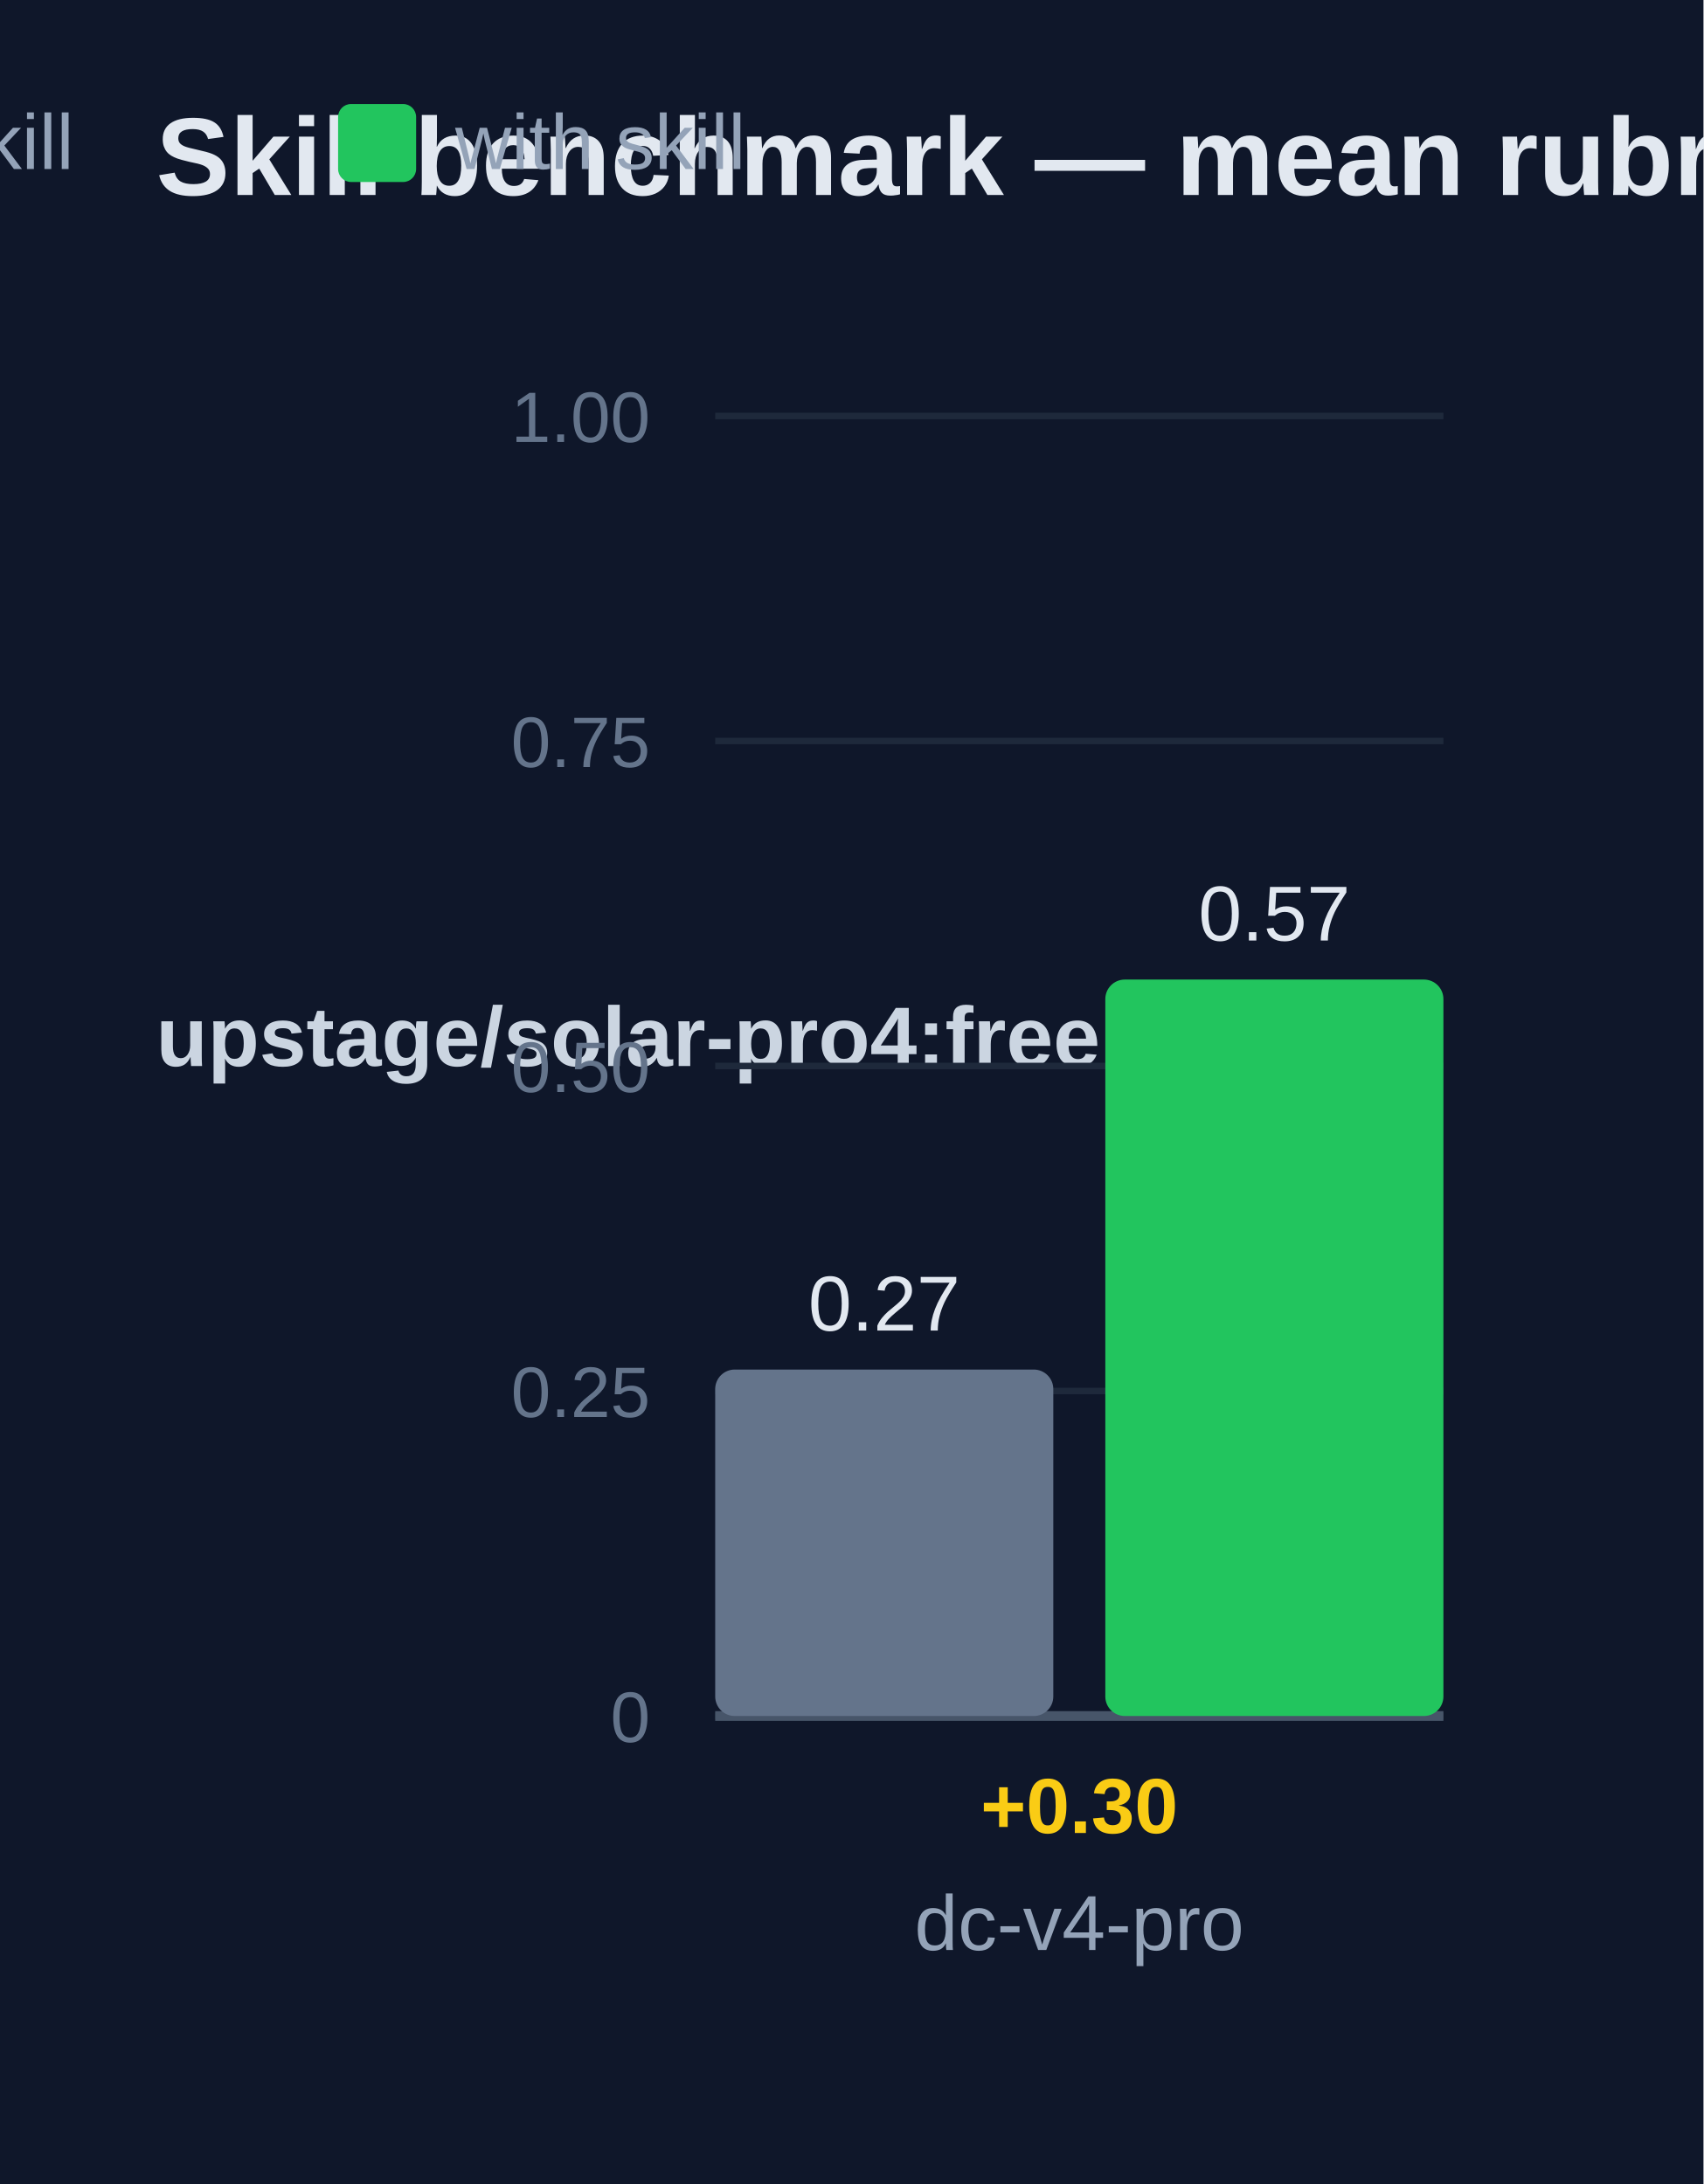
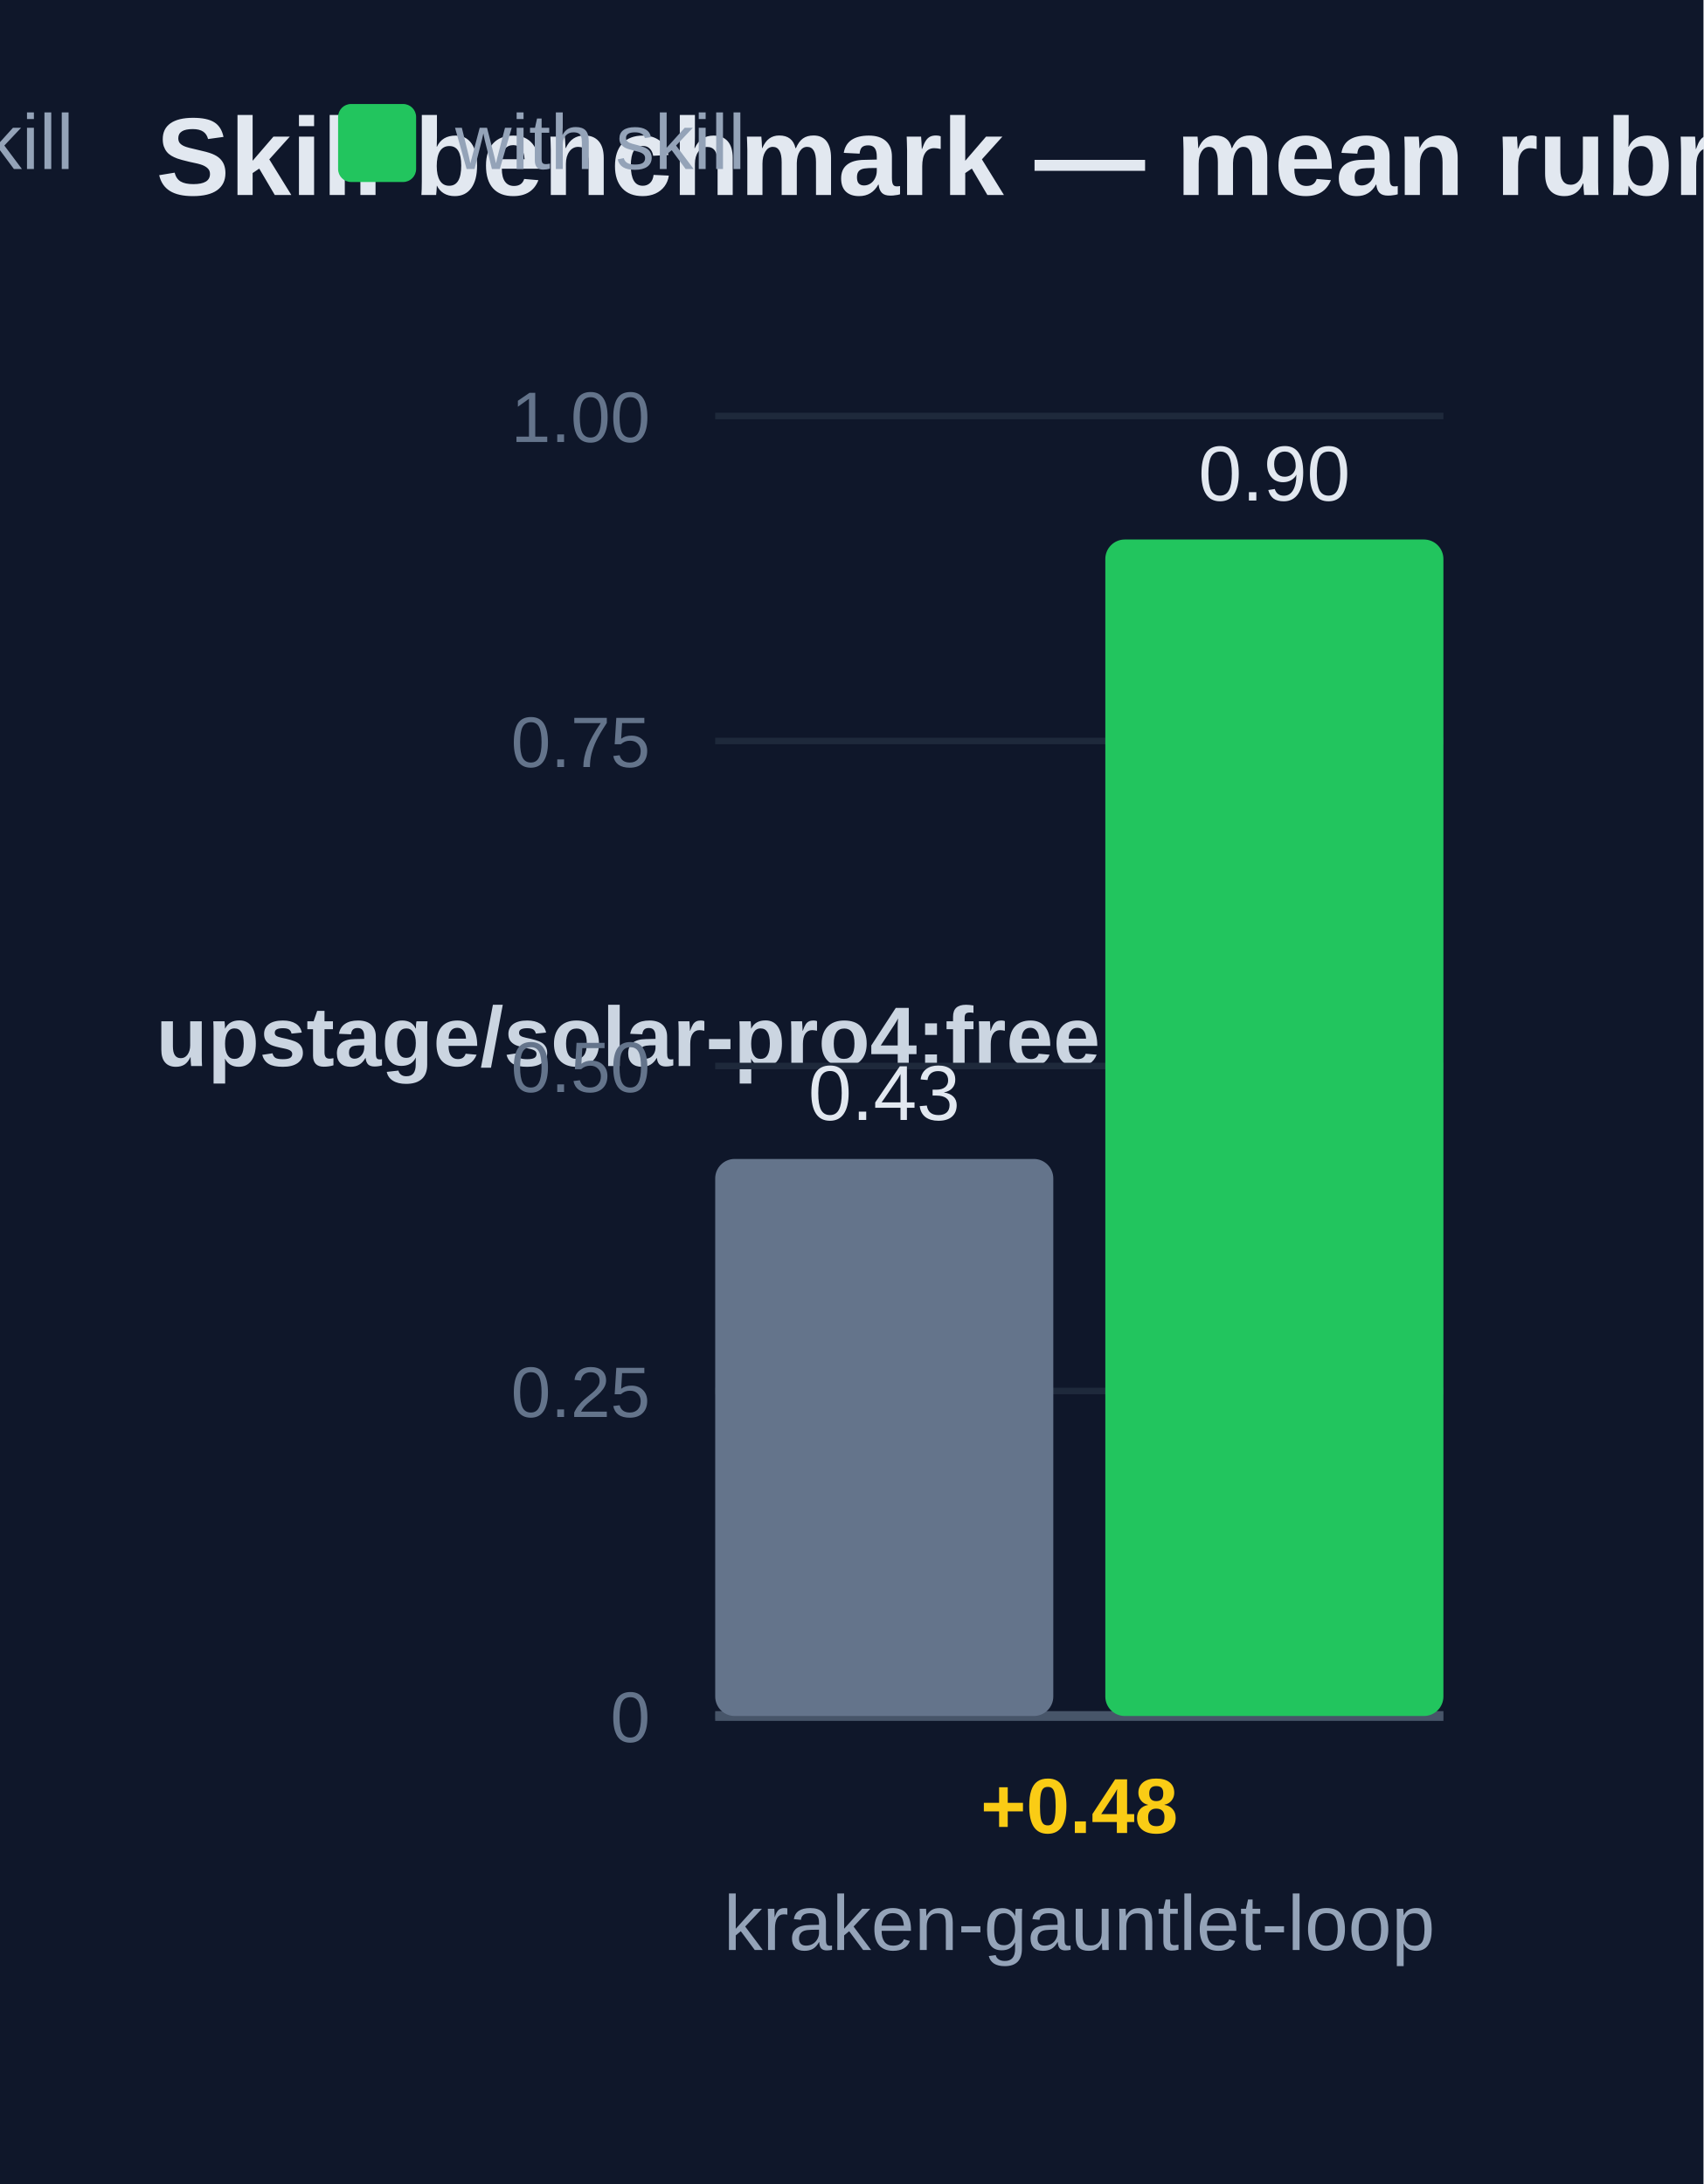
<svg xmlns="http://www.w3.org/2000/svg" width="262" height="336" font-family="Segoe UI, Arial, sans-serif">
  <rect width="100%" height="100%" fill="#0f172a" />
  <text x="24" y="30" fill="#e2e8f0" font-size="17" font-weight="bold">Skill benchmark — mean rubric score (n=3 reps)</text>
  <rect x="-68" y="16" width="12" height="12" rx="2" fill="#64748b" />
  <text x="-50" y="26" fill="#94a3b8" font-size="12">without skill</text>
  <rect x="52" y="16" width="12" height="12" rx="2" fill="#22c55e" />
  <text x="70" y="26" fill="#94a3b8" font-size="12">with skill</text>
  <text x="24" y="164" fill="#cbd5e1" font-size="13" font-weight="600">upstage/solar-pro4:free</text>
  <line x1="110" y1="264.0" x2="222" y2="264.0" stroke="#1e293b" stroke-width="1" />
  <text x="100" y="268.0" fill="#64748b" font-size="11" text-anchor="end">0</text>
  <line x1="110" y1="214.0" x2="222" y2="214.0" stroke="#1e293b" stroke-width="1" />
  <text x="100" y="218.0" fill="#64748b" font-size="11" text-anchor="end">0.25</text>
  <line x1="110" y1="164.0" x2="222" y2="164.0" stroke="#1e293b" stroke-width="1" />
  <text x="100" y="168.0" fill="#64748b" font-size="11" text-anchor="end">0.50</text>
  <line x1="110" y1="114.0" x2="222" y2="114.0" stroke="#1e293b" stroke-width="1" />
  <text x="100" y="118.0" fill="#64748b" font-size="11" text-anchor="end">0.75</text>
  <line x1="110" y1="64.0" x2="222" y2="64.0" stroke="#1e293b" stroke-width="1" />
  <text x="100" y="68.0" fill="#64748b" font-size="11" text-anchor="end">1.00</text>
  <line x1="110" y1="264" x2="222" y2="264" stroke="#475569" stroke-width="1.5" />
-   <rect x="110" y="210.7" width="52" height="53.3" rx="3" fill="#64748b" />
-   <text x="136.0" y="204.7" fill="#e2e8f0" font-size="12" text-anchor="middle">0.27</text>
-   <rect x="170" y="150.7" width="52" height="113.3" rx="3" fill="#22c55e" />
-   <text x="196.0" y="144.7" fill="#e2e8f0" font-size="12" text-anchor="middle">0.57</text>
-   <text x="166.0" y="282" fill="#facc15" font-size="12" font-weight="600" text-anchor="middle">+0.30</text>
-   <text x="166.0" y="300" fill="#94a3b8" font-size="12" text-anchor="middle">dc-v4-pro</text>
+   <rect x="110" y="178.3" width="52" height="85.7" rx="3" fill="#64748b" />
+   <text x="136.0" y="172.3" fill="#e2e8f0" font-size="12" text-anchor="middle">0.43</text>
+   <rect x="170" y="83.0" width="52" height="181.0" rx="3" fill="#22c55e" />
+   <text x="196.0" y="77.0" fill="#e2e8f0" font-size="12" text-anchor="middle">0.90</text>
+   <text x="166.0" y="282" fill="#facc15" font-size="12" font-weight="600" text-anchor="middle">+0.48</text>
+   <text x="166.0" y="300" fill="#94a3b8" font-size="12" text-anchor="middle">kraken-gauntlet-loop</text>
</svg>
